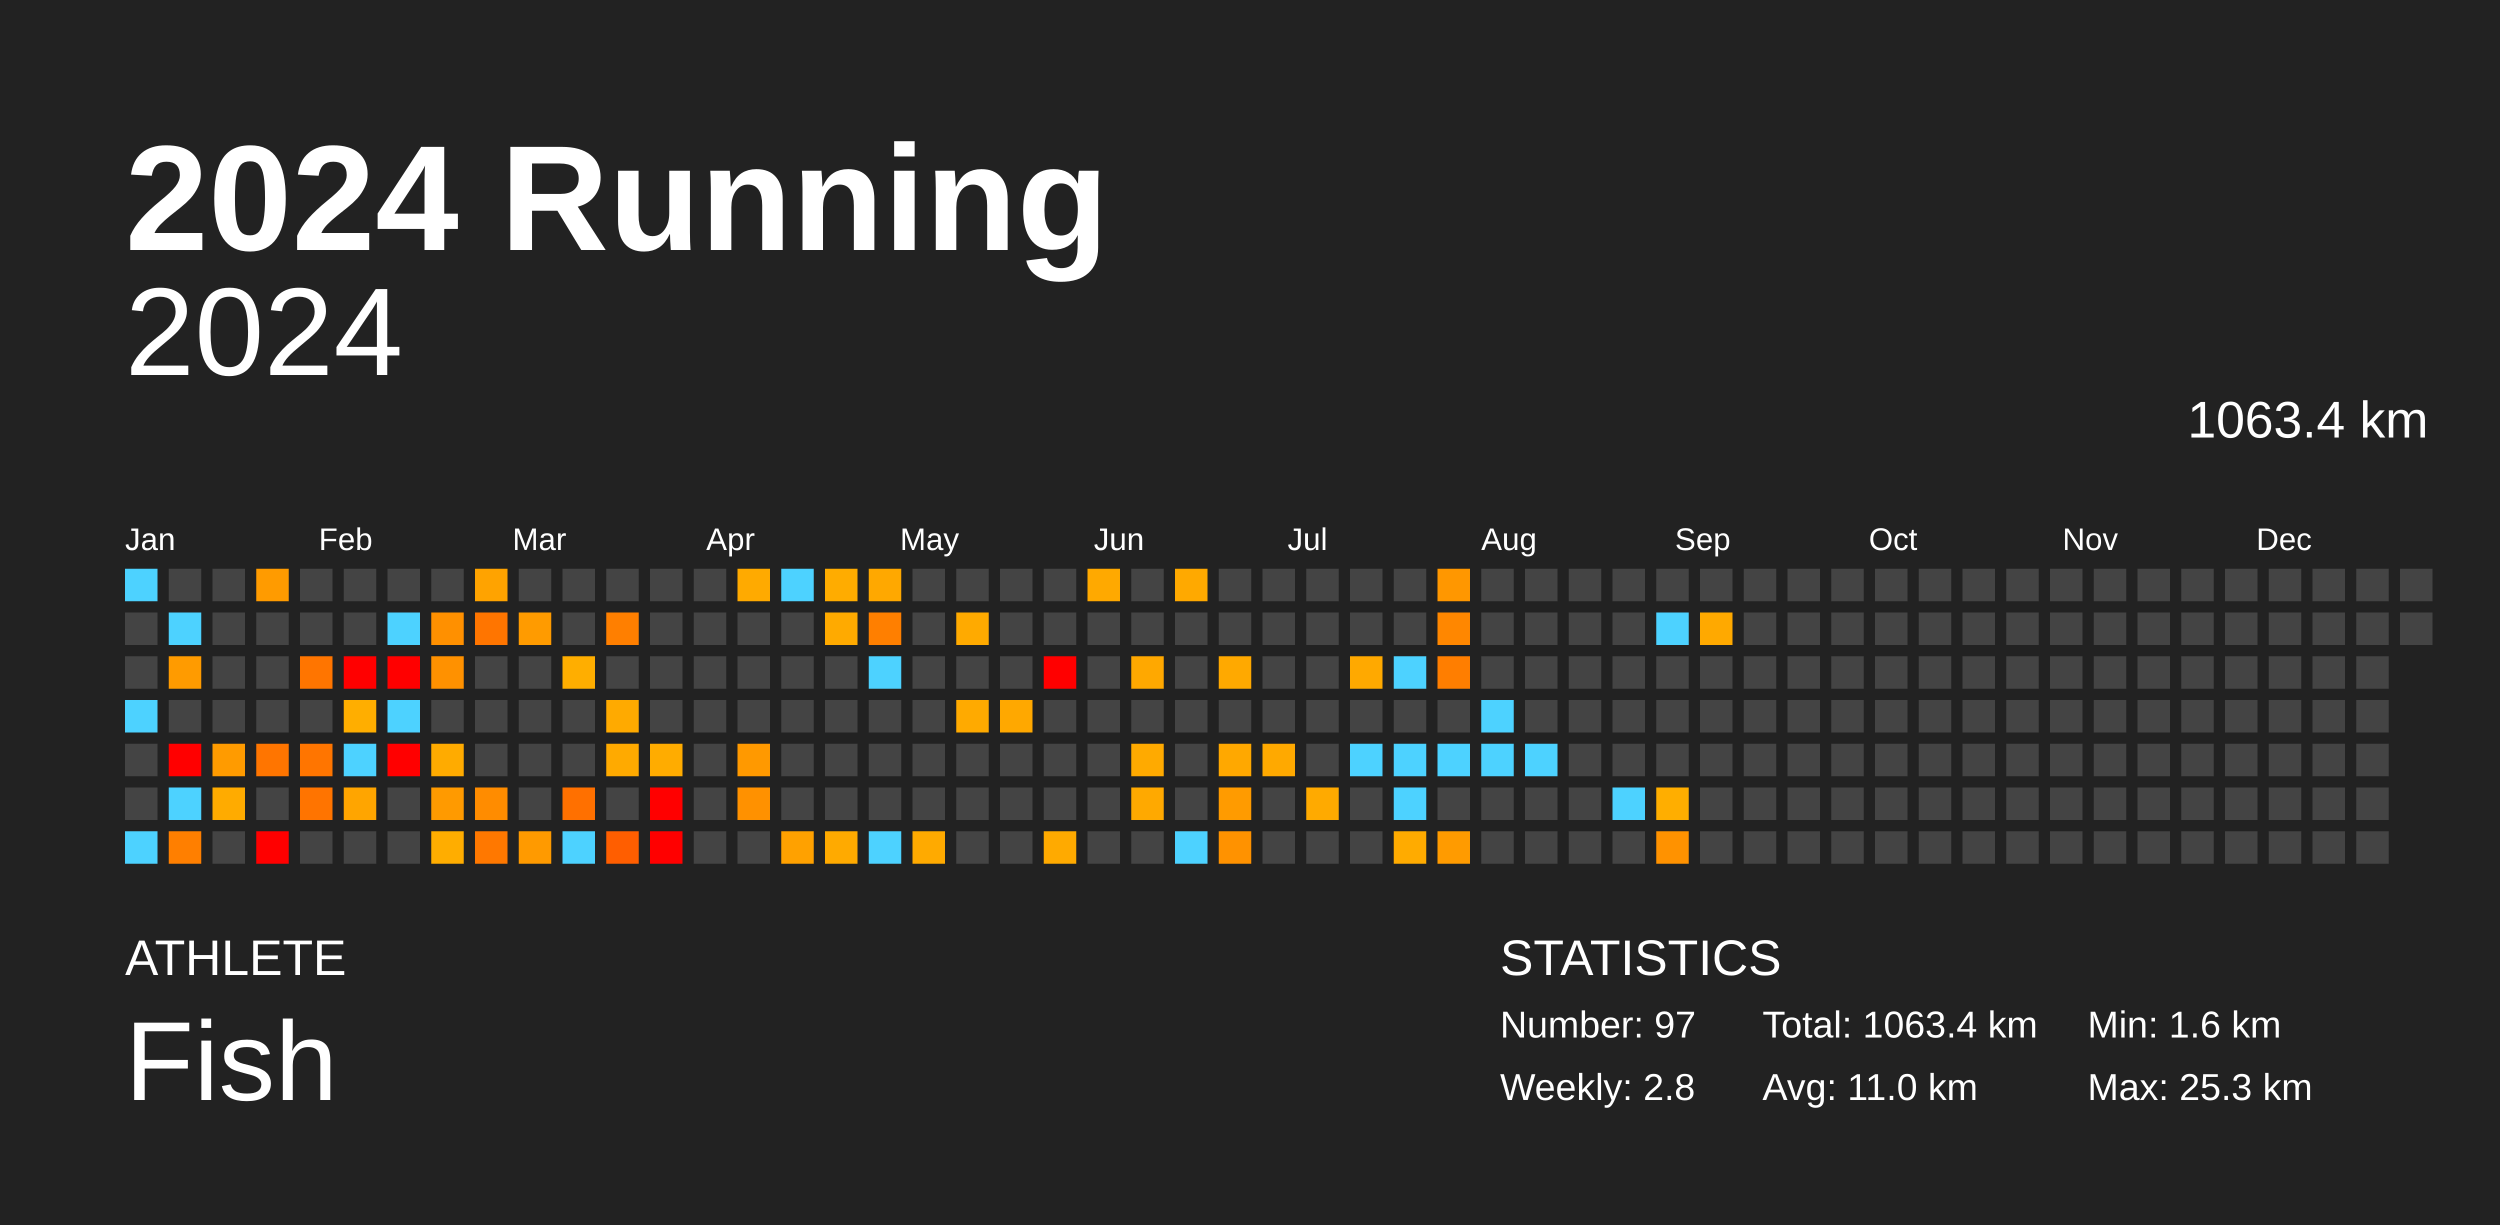
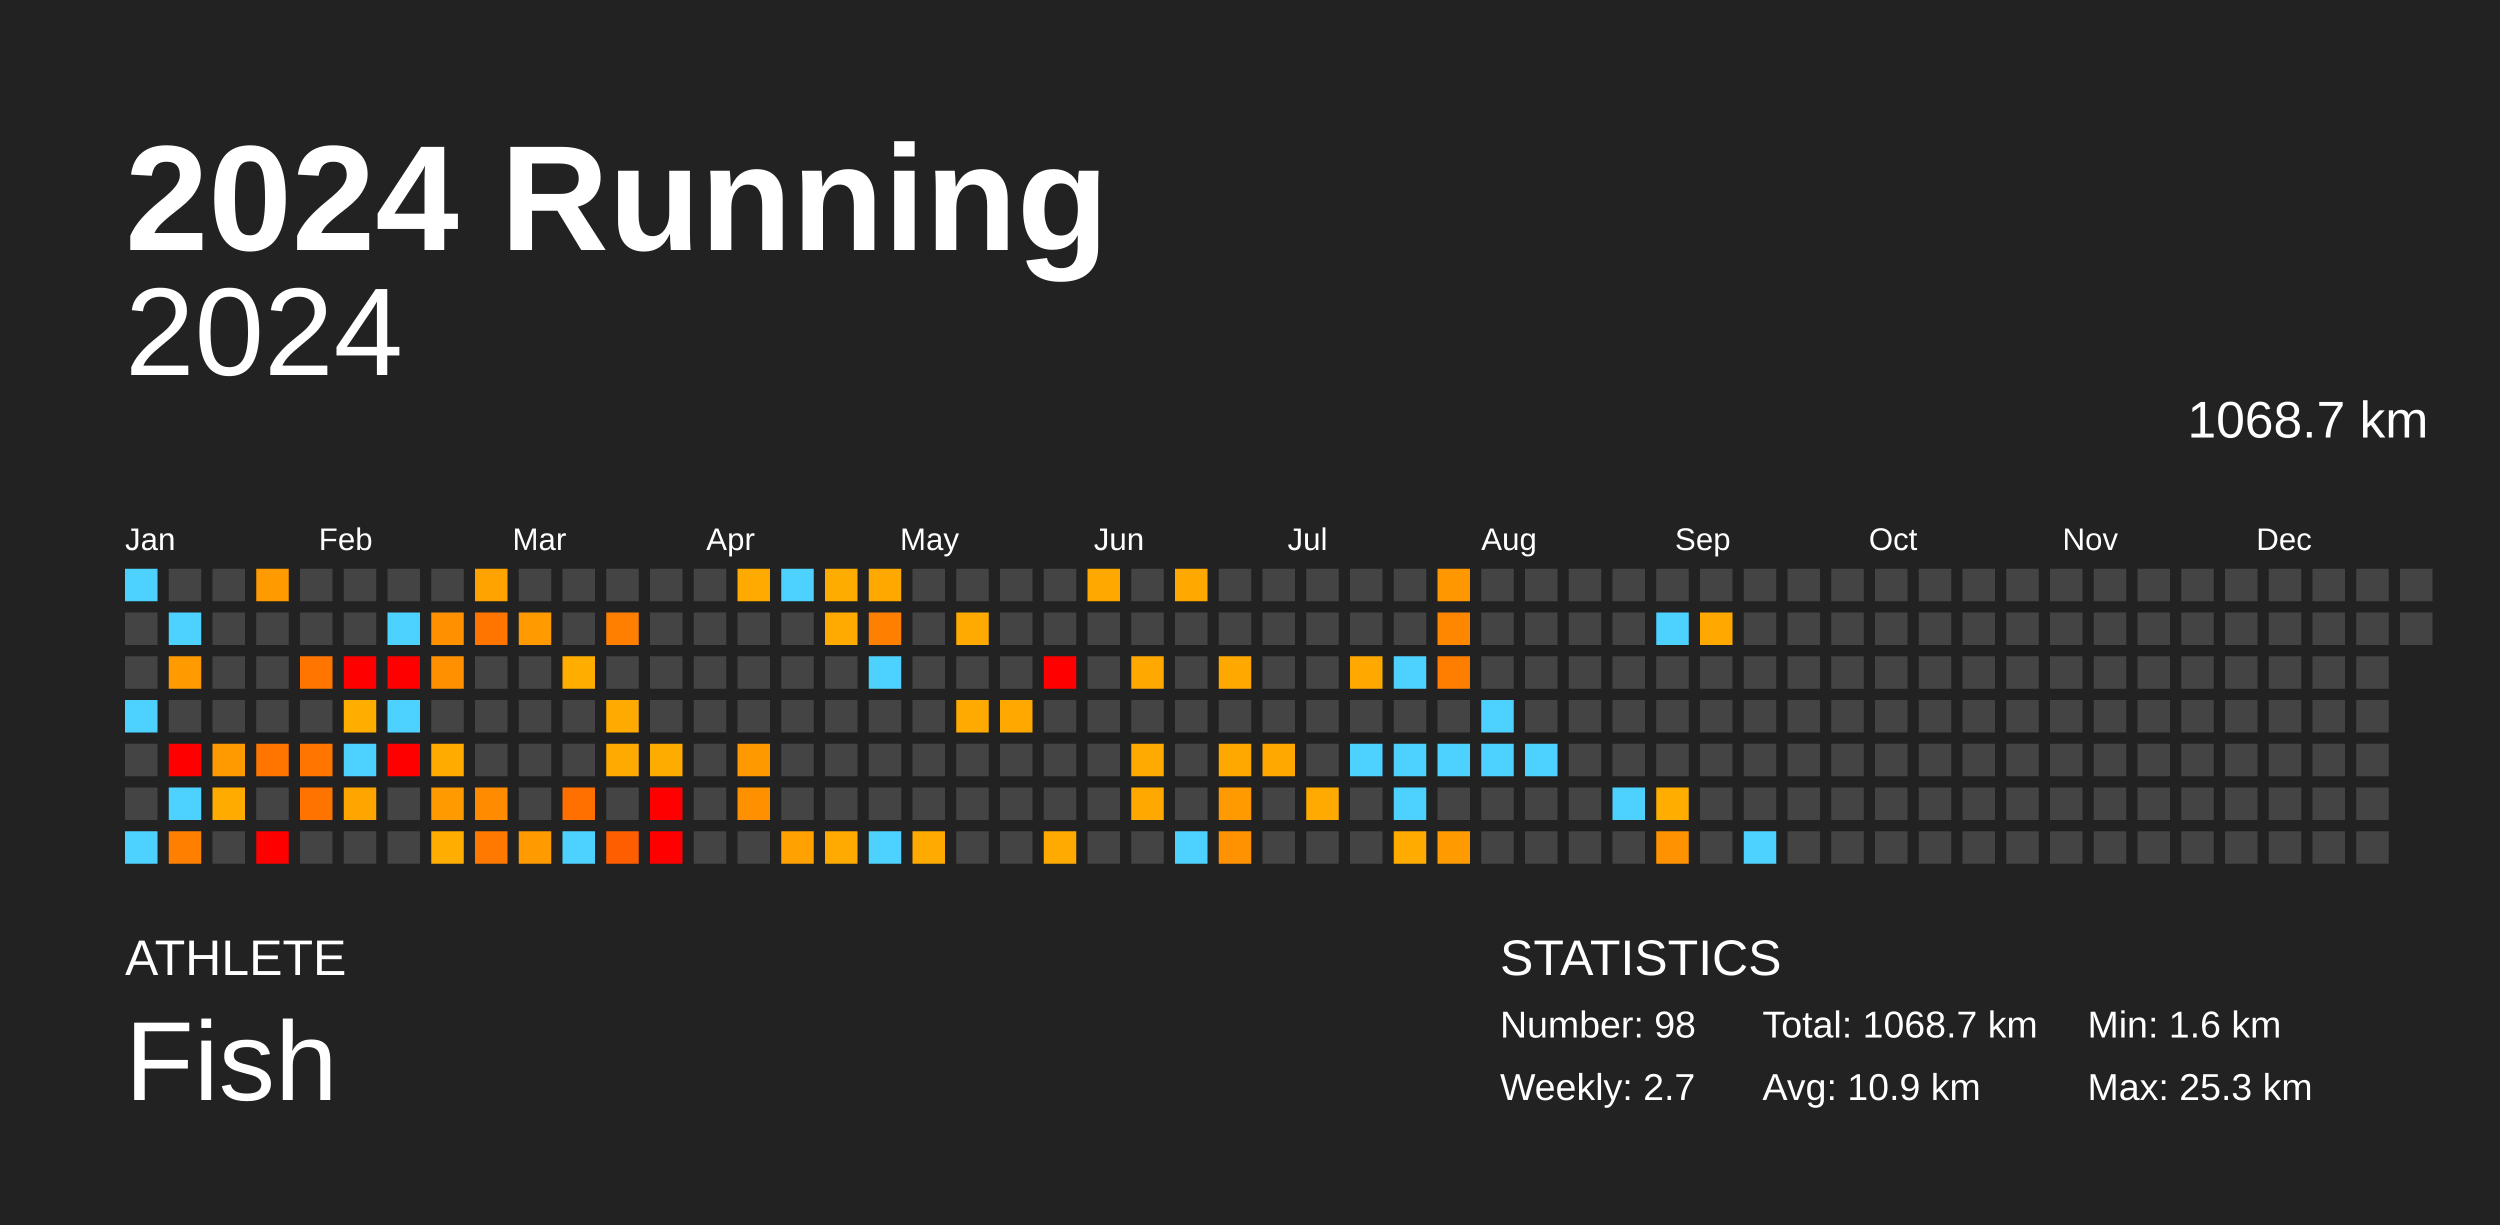
<svg xmlns="http://www.w3.org/2000/svg" baseProfile="full" height="98mm" version="1.1" viewBox="0,0,200,98" width="200mm">
  <defs />
  <rect fill="#222222" height="98" width="200" x="0" y="0" />
  <text fill="#FFFFFF" style="font-size:12px; font-family:Arial; font-weight:bold;" x="10" y="20">2024 Running</text>
  <text fill="#FFFFFF" style="font-size:4px; font-family:Arial" x="10" y="78">ATHLETE</text>
  <text fill="#FFFFFF" style="font-size:9px; font-family:Arial" x="10" y="88">Fish</text>
  <text fill="#FFFFFF" style="font-size:4px; font-family:Arial" x="120" y="78">STATISTICS</text>
-   <text fill="#FFFFFF" style="font-size:3px; font-family:Arial" x="120" y="83">Number: 97</text>
-   <text fill="#FFFFFF" style="font-size:3px; font-family:Arial" x="120" y="88">Weekly: 2.8</text>
-   <text fill="#FFFFFF" style="font-size:3px; font-family:Arial" x="141" y="83">Total: 1063.4 km</text>
-   <text fill="#FFFFFF" style="font-size:3px; font-family:Arial" x="141" y="88">Avg: 11.0 km</text>
+   <text fill="#FFFFFF" style="font-size:3px; font-family:Arial" x="120" y="83">Number: 98</text>
+   <text fill="#FFFFFF" style="font-size:3px; font-family:Arial" x="120" y="88">Weekly: 2.7</text>
+   <text fill="#FFFFFF" style="font-size:3px; font-family:Arial" x="141" y="83">Total: 1068.7 km</text>
+   <text fill="#FFFFFF" style="font-size:3px; font-family:Arial" x="141" y="88">Avg: 10.9 km</text>
  <text fill="#FFFFFF" style="font-size:3px; font-family:Arial" x="167" y="83">Min: 1.6 km</text>
  <text fill="#FFFFFF" style="font-size:3px; font-family:Arial" x="167" y="88">Max: 25.3 km</text>
  <text alignment-baseline="hanging" fill="#FFFFFF" style="font-size:10.0px; font-family:Arial;" x="10" y="30">2024</text>
-   <text alignment-baseline="hanging" fill="#FFFFFF" style="font-size:4.125px; font-family:Arial;" x="175" y="35">1063.4 km</text>
+   <text alignment-baseline="hanging" fill="#FFFFFF" style="font-size:4.125px; font-family:Arial;" x="175" y="35">1068.7 km</text>
  <text fill="#FFFFFF" style="font-size:2.5px; font-family:Arial" x="10.0" y="44">Jan</text>
  <text fill="#FFFFFF" style="font-size:2.5px; font-family:Arial" x="25.5" y="44">Feb</text>
  <text fill="#FFFFFF" style="font-size:2.5px; font-family:Arial" x="41.0" y="44">Mar</text>
  <text fill="#FFFFFF" style="font-size:2.5px; font-family:Arial" x="56.5" y="44">Apr</text>
  <text fill="#FFFFFF" style="font-size:2.5px; font-family:Arial" x="72.0" y="44">May</text>
  <text fill="#FFFFFF" style="font-size:2.5px; font-family:Arial" x="87.5" y="44">Jun</text>
  <text fill="#FFFFFF" style="font-size:2.5px; font-family:Arial" x="103.0" y="44">Jul</text>
  <text fill="#FFFFFF" style="font-size:2.5px; font-family:Arial" x="118.5" y="44">Aug</text>
  <text fill="#FFFFFF" style="font-size:2.5px; font-family:Arial" x="134.0" y="44">Sep</text>
  <text fill="#FFFFFF" style="font-size:2.5px; font-family:Arial" x="149.5" y="44">Oct</text>
  <text fill="#FFFFFF" style="font-size:2.5px; font-family:Arial" x="165.0" y="44">Nov</text>
  <text fill="#FFFFFF" style="font-size:2.5px; font-family:Arial" x="180.5" y="44">Dec</text>
  <rect fill="#4dd2ff" height="2.6" width="2.6" x="10.0" y="45.5" />
  <rect fill="#444444" height="2.6" width="2.6" x="10.0" y="49.0" />
  <rect fill="#444444" height="2.6" width="2.6" x="10.0" y="52.5" />
  <rect fill="#4dd2ff" height="2.6" width="2.6" x="10.0" y="56.0" />
  <rect fill="#444444" height="2.6" width="2.6" x="10.0" y="59.5" />
  <rect fill="#444444" height="2.6" width="2.6" x="10.0" y="63.0" />
  <rect fill="#4dd2ff" height="2.6" width="2.6" x="10.0" y="66.5" />
  <rect fill="#444444" height="2.6" width="2.6" x="13.5" y="45.5" />
  <rect fill="#4dd2ff" height="2.6" width="2.6" x="13.5" y="49.0" />
  <rect fill="#ff9b00" height="2.6" width="2.6" x="13.5" y="52.5" />
  <rect fill="#444444" height="2.6" width="2.6" x="13.5" y="56.0" />
  <rect fill="red" height="2.6" width="2.6" x="13.5" y="59.5" />
  <rect fill="#4dd2ff" height="2.6" width="2.6" x="13.5" y="63.0" />
  <rect fill="#ff7f00" height="2.6" width="2.6" x="13.5" y="66.5" />
  <rect fill="#444444" height="2.6" width="2.6" x="17.0" y="45.5" />
  <rect fill="#444444" height="2.6" width="2.6" x="17.0" y="49.0" />
  <rect fill="#444444" height="2.6" width="2.6" x="17.0" y="52.5" />
  <rect fill="#444444" height="2.6" width="2.6" x="17.0" y="56.0" />
  <rect fill="#ff9b00" height="2.6" width="2.6" x="17.0" y="59.5" />
  <rect fill="#ffab00" height="2.6" width="2.6" x="17.0" y="63.0" />
  <rect fill="#444444" height="2.6" width="2.6" x="17.0" y="66.5" />
  <rect fill="#ff9b00" height="2.6" width="2.6" x="20.5" y="45.5" />
  <rect fill="#444444" height="2.6" width="2.6" x="20.5" y="49.0" />
  <rect fill="#444444" height="2.6" width="2.6" x="20.5" y="52.5" />
  <rect fill="#444444" height="2.6" width="2.6" x="20.5" y="56.0" />
  <rect fill="#ff7500" height="2.6" width="2.6" x="20.5" y="59.5" />
  <rect fill="#444444" height="2.6" width="2.6" x="20.5" y="63.0" />
  <rect fill="red" height="2.6" width="2.6" x="20.5" y="66.5" />
  <rect fill="#444444" height="2.6" width="2.6" x="24.0" y="45.5" />
  <rect fill="#444444" height="2.6" width="2.6" x="24.0" y="49.0" />
  <rect fill="#ff7500" height="2.6" width="2.6" x="24.0" y="52.5" />
  <rect fill="#444444" height="2.6" width="2.6" x="24.0" y="56.0" />
  <rect fill="#ff7500" height="2.6" width="2.6" x="24.0" y="59.5" />
  <rect fill="#ff7400" height="2.6" width="2.6" x="24.0" y="63.0" />
  <rect fill="#444444" height="2.6" width="2.6" x="24.0" y="66.5" />
  <rect fill="#444444" height="2.6" width="2.6" x="27.5" y="45.5" />
  <rect fill="#444444" height="2.6" width="2.6" x="27.5" y="49.0" />
  <rect fill="red" height="2.6" width="2.6" x="27.5" y="52.5" />
  <rect fill="#ffae00" height="2.6" width="2.6" x="27.5" y="56.0" />
  <rect fill="#4dd2ff" height="2.6" width="2.6" x="27.5" y="59.5" />
  <rect fill="#ffa500" height="2.6" width="2.6" x="27.5" y="63.0" />
  <rect fill="#444444" height="2.6" width="2.6" x="27.5" y="66.5" />
  <rect fill="#444444" height="2.6" width="2.6" x="31.0" y="45.5" />
  <rect fill="#4dd2ff" height="2.6" width="2.6" x="31.0" y="49.0" />
  <rect fill="red" height="2.6" width="2.6" x="31.0" y="52.5" />
  <rect fill="#4dd2ff" height="2.6" width="2.6" x="31.0" y="56.0" />
  <rect fill="red" height="2.6" width="2.6" x="31.0" y="59.5" />
  <rect fill="#444444" height="2.6" width="2.6" x="31.0" y="63.0" />
  <rect fill="#444444" height="2.6" width="2.6" x="31.0" y="66.5" />
  <rect fill="#444444" height="2.6" width="2.6" x="34.5" y="45.5" />
  <rect fill="#ff9000" height="2.6" width="2.6" x="34.5" y="49.0" />
  <rect fill="#ff9100" height="2.6" width="2.6" x="34.5" y="52.5" />
  <rect fill="#444444" height="2.6" width="2.6" x="34.5" y="56.0" />
  <rect fill="#ffab00" height="2.6" width="2.6" x="34.5" y="59.5" />
  <rect fill="#ff9a00" height="2.6" width="2.6" x="34.5" y="63.0" />
  <rect fill="#ffad00" height="2.6" width="2.6" x="34.5" y="66.5" />
  <rect fill="#ffa300" height="2.6" width="2.6" x="38.0" y="45.5" />
  <rect fill="#ff7500" height="2.6" width="2.6" x="38.0" y="49.0" />
  <rect fill="#444444" height="2.6" width="2.6" x="38.0" y="52.5" />
  <rect fill="#444444" height="2.6" width="2.6" x="38.0" y="56.0" />
  <rect fill="#444444" height="2.6" width="2.6" x="38.0" y="59.5" />
  <rect fill="#ff8c00" height="2.6" width="2.6" x="38.0" y="63.0" />
  <rect fill="#ff7800" height="2.6" width="2.6" x="38.0" y="66.5" />
  <rect fill="#444444" height="2.6" width="2.6" x="41.5" y="45.5" />
  <rect fill="#ff9b00" height="2.6" width="2.6" x="41.5" y="49.0" />
  <rect fill="#444444" height="2.6" width="2.6" x="41.5" y="52.5" />
  <rect fill="#444444" height="2.6" width="2.6" x="41.5" y="56.0" />
  <rect fill="#444444" height="2.6" width="2.6" x="41.5" y="59.5" />
  <rect fill="#444444" height="2.6" width="2.6" x="41.5" y="63.0" />
  <rect fill="#ff9a00" height="2.6" width="2.6" x="41.5" y="66.5" />
  <rect fill="#444444" height="2.6" width="2.6" x="45.0" y="45.5" />
  <rect fill="#444444" height="2.6" width="2.6" x="45.0" y="49.0" />
  <rect fill="#ffae00" height="2.6" width="2.6" x="45.0" y="52.5" />
  <rect fill="#444444" height="2.6" width="2.6" x="45.0" y="56.0" />
  <rect fill="#444444" height="2.6" width="2.6" x="45.0" y="59.5" />
  <rect fill="#ff7000" height="2.6" width="2.6" x="45.0" y="63.0" />
  <rect fill="#4dd2ff" height="2.6" width="2.6" x="45.0" y="66.5" />
  <rect fill="#444444" height="2.6" width="2.6" x="48.5" y="45.5" />
  <rect fill="#ff7f00" height="2.6" width="2.6" x="48.5" y="49.0" />
  <rect fill="#444444" height="2.6" width="2.6" x="48.5" y="52.5" />
  <rect fill="#ffaa00" height="2.6" width="2.6" x="48.5" y="56.0" />
  <rect fill="#ffaa00" height="2.6" width="2.6" x="48.5" y="59.5" />
  <rect fill="#444444" height="2.6" width="2.6" x="48.5" y="63.0" />
  <rect fill="#ff5e00" height="2.6" width="2.6" x="48.5" y="66.5" />
  <rect fill="#444444" height="2.6" width="2.6" x="52.0" y="45.5" />
  <rect fill="#444444" height="2.6" width="2.6" x="52.0" y="49.0" />
  <rect fill="#444444" height="2.6" width="2.6" x="52.0" y="52.5" />
  <rect fill="#444444" height="2.6" width="2.6" x="52.0" y="56.0" />
  <rect fill="#ffac00" height="2.6" width="2.6" x="52.0" y="59.5" />
  <rect fill="red" height="2.6" width="2.6" x="52.0" y="63.0" />
  <rect fill="red" height="2.6" width="2.6" x="52.0" y="66.5" />
  <rect fill="#444444" height="2.6" width="2.6" x="55.5" y="45.5" />
  <rect fill="#444444" height="2.6" width="2.6" x="55.5" y="49.0" />
  <rect fill="#444444" height="2.6" width="2.6" x="55.5" y="52.5" />
  <rect fill="#444444" height="2.6" width="2.6" x="55.5" y="56.0" />
  <rect fill="#444444" height="2.6" width="2.6" x="55.5" y="59.5" />
  <rect fill="#444444" height="2.6" width="2.6" x="55.5" y="63.0" />
  <rect fill="#444444" height="2.6" width="2.6" x="55.5" y="66.5" />
  <rect fill="#ffaa00" height="2.6" width="2.6" x="59.0" y="45.5" />
  <rect fill="#444444" height="2.6" width="2.6" x="59.0" y="49.0" />
  <rect fill="#444444" height="2.6" width="2.6" x="59.0" y="52.5" />
  <rect fill="#444444" height="2.6" width="2.6" x="59.0" y="56.0" />
  <rect fill="#ff9900" height="2.6" width="2.6" x="59.0" y="59.5" />
  <rect fill="#ff9100" height="2.6" width="2.6" x="59.0" y="63.0" />
  <rect fill="#444444" height="2.6" width="2.6" x="59.0" y="66.5" />
  <rect fill="#4dd2ff" height="2.6" width="2.6" x="62.5" y="45.5" />
  <rect fill="#444444" height="2.6" width="2.6" x="62.5" y="49.0" />
  <rect fill="#444444" height="2.6" width="2.6" x="62.5" y="52.5" />
  <rect fill="#444444" height="2.6" width="2.6" x="62.5" y="56.0" />
  <rect fill="#444444" height="2.6" width="2.6" x="62.5" y="59.5" />
  <rect fill="#444444" height="2.6" width="2.6" x="62.5" y="63.0" />
  <rect fill="#ffa100" height="2.6" width="2.6" x="62.5" y="66.5" />
  <rect fill="#ffac00" height="2.6" width="2.6" x="66.0" y="45.5" />
  <rect fill="#ffaa00" height="2.6" width="2.6" x="66.0" y="49.0" />
  <rect fill="#444444" height="2.6" width="2.6" x="66.0" y="52.5" />
  <rect fill="#444444" height="2.6" width="2.6" x="66.0" y="56.0" />
  <rect fill="#444444" height="2.6" width="2.6" x="66.0" y="59.5" />
  <rect fill="#444444" height="2.6" width="2.6" x="66.0" y="63.0" />
  <rect fill="#ffaa00" height="2.6" width="2.6" x="66.0" y="66.5" />
  <rect fill="#ffa800" height="2.6" width="2.6" x="69.5" y="45.5" />
  <rect fill="#ff7f00" height="2.6" width="2.6" x="69.5" y="49.0" />
  <rect fill="#4dd2ff" height="2.6" width="2.6" x="69.5" y="52.5" />
  <rect fill="#444444" height="2.6" width="2.6" x="69.5" y="56.0" />
  <rect fill="#444444" height="2.6" width="2.6" x="69.5" y="59.5" />
  <rect fill="#444444" height="2.6" width="2.6" x="69.5" y="63.0" />
  <rect fill="#4dd2ff" height="2.6" width="2.6" x="69.5" y="66.5" />
  <rect fill="#444444" height="2.6" width="2.6" x="73.0" y="45.5" />
  <rect fill="#444444" height="2.6" width="2.6" x="73.0" y="49.0" />
  <rect fill="#444444" height="2.6" width="2.6" x="73.0" y="52.5" />
  <rect fill="#444444" height="2.6" width="2.6" x="73.0" y="56.0" />
  <rect fill="#444444" height="2.6" width="2.6" x="73.0" y="59.5" />
  <rect fill="#444444" height="2.6" width="2.6" x="73.0" y="63.0" />
  <rect fill="#ffaa00" height="2.6" width="2.6" x="73.0" y="66.5" />
  <rect fill="#444444" height="2.6" width="2.6" x="76.5" y="45.5" />
  <rect fill="#ffaa00" height="2.6" width="2.6" x="76.5" y="49.0" />
  <rect fill="#444444" height="2.6" width="2.6" x="76.5" y="52.5" />
  <rect fill="#ffaa00" height="2.6" width="2.6" x="76.5" y="56.0" />
  <rect fill="#444444" height="2.6" width="2.6" x="76.5" y="59.5" />
  <rect fill="#444444" height="2.6" width="2.6" x="76.5" y="63.0" />
  <rect fill="#444444" height="2.6" width="2.6" x="76.5" y="66.5" />
  <rect fill="#444444" height="2.6" width="2.6" x="80.0" y="45.5" />
  <rect fill="#444444" height="2.6" width="2.6" x="80.0" y="49.0" />
  <rect fill="#444444" height="2.6" width="2.6" x="80.0" y="52.5" />
  <rect fill="#ffa800" height="2.6" width="2.6" x="80.0" y="56.0" />
  <rect fill="#444444" height="2.6" width="2.6" x="80.0" y="59.5" />
  <rect fill="#444444" height="2.6" width="2.6" x="80.0" y="63.0" />
  <rect fill="#444444" height="2.6" width="2.6" x="80.0" y="66.5" />
  <rect fill="#444444" height="2.6" width="2.6" x="83.5" y="45.5" />
  <rect fill="#444444" height="2.6" width="2.6" x="83.5" y="49.0" />
  <rect fill="red" height="2.6" width="2.6" x="83.5" y="52.5" />
  <rect fill="#444444" height="2.6" width="2.6" x="83.5" y="56.0" />
  <rect fill="#444444" height="2.6" width="2.6" x="83.5" y="59.5" />
  <rect fill="#444444" height="2.6" width="2.6" x="83.5" y="63.0" />
  <rect fill="#ffaa00" height="2.6" width="2.6" x="83.5" y="66.5" />
  <rect fill="#ffa900" height="2.6" width="2.6" x="87.0" y="45.5" />
  <rect fill="#444444" height="2.6" width="2.6" x="87.0" y="49.0" />
  <rect fill="#444444" height="2.6" width="2.6" x="87.0" y="52.5" />
  <rect fill="#444444" height="2.6" width="2.6" x="87.0" y="56.0" />
  <rect fill="#444444" height="2.6" width="2.6" x="87.0" y="59.5" />
  <rect fill="#444444" height="2.6" width="2.6" x="87.0" y="63.0" />
  <rect fill="#444444" height="2.6" width="2.6" x="87.0" y="66.5" />
  <rect fill="#444444" height="2.6" width="2.6" x="90.5" y="45.5" />
  <rect fill="#444444" height="2.6" width="2.6" x="90.5" y="49.0" />
  <rect fill="#ffa800" height="2.6" width="2.6" x="90.5" y="52.5" />
  <rect fill="#444444" height="2.6" width="2.6" x="90.5" y="56.0" />
  <rect fill="#ffaa00" height="2.6" width="2.6" x="90.5" y="59.5" />
  <rect fill="#ffa900" height="2.6" width="2.6" x="90.5" y="63.0" />
  <rect fill="#444444" height="2.6" width="2.6" x="90.5" y="66.5" />
  <rect fill="#ffa900" height="2.6" width="2.6" x="94.0" y="45.5" />
  <rect fill="#444444" height="2.6" width="2.6" x="94.0" y="49.0" />
  <rect fill="#444444" height="2.6" width="2.6" x="94.0" y="52.5" />
  <rect fill="#444444" height="2.6" width="2.6" x="94.0" y="56.0" />
  <rect fill="#444444" height="2.6" width="2.6" x="94.0" y="59.5" />
  <rect fill="#444444" height="2.6" width="2.6" x="94.0" y="63.0" />
  <rect fill="#4dd2ff" height="2.6" width="2.6" x="94.0" y="66.5" />
  <rect fill="#444444" height="2.6" width="2.6" x="97.5" y="45.5" />
  <rect fill="#444444" height="2.6" width="2.6" x="97.5" y="49.0" />
  <rect fill="#ffa900" height="2.6" width="2.6" x="97.5" y="52.5" />
  <rect fill="#444444" height="2.6" width="2.6" x="97.5" y="56.0" />
  <rect fill="#ffa800" height="2.6" width="2.6" x="97.5" y="59.5" />
  <rect fill="#ff9b00" height="2.6" width="2.6" x="97.5" y="63.0" />
  <rect fill="#ff9200" height="2.6" width="2.6" x="97.5" y="66.5" />
  <rect fill="#444444" height="2.6" width="2.6" x="101.0" y="45.5" />
  <rect fill="#444444" height="2.6" width="2.6" x="101.0" y="49.0" />
  <rect fill="#444444" height="2.6" width="2.6" x="101.0" y="52.5" />
  <rect fill="#444444" height="2.6" width="2.6" x="101.0" y="56.0" />
  <rect fill="#ffa900" height="2.6" width="2.6" x="101.0" y="59.5" />
  <rect fill="#444444" height="2.6" width="2.6" x="101.0" y="63.0" />
  <rect fill="#444444" height="2.6" width="2.6" x="101.0" y="66.5" />
  <rect fill="#444444" height="2.6" width="2.6" x="104.5" y="45.5" />
  <rect fill="#444444" height="2.6" width="2.6" x="104.5" y="49.0" />
  <rect fill="#444444" height="2.6" width="2.6" x="104.5" y="52.5" />
  <rect fill="#444444" height="2.6" width="2.6" x="104.5" y="56.0" />
  <rect fill="#444444" height="2.6" width="2.6" x="104.5" y="59.5" />
  <rect fill="#ffaa00" height="2.6" width="2.6" x="104.5" y="63.0" />
  <rect fill="#444444" height="2.6" width="2.6" x="104.5" y="66.5" />
  <rect fill="#444444" height="2.6" width="2.6" x="108.0" y="45.5" />
  <rect fill="#444444" height="2.6" width="2.6" x="108.0" y="49.0" />
  <rect fill="#ffa900" height="2.6" width="2.6" x="108.0" y="52.5" />
  <rect fill="#444444" height="2.6" width="2.6" x="108.0" y="56.0" />
  <rect fill="#4dd2ff" height="2.6" width="2.6" x="108.0" y="59.5" />
  <rect fill="#444444" height="2.6" width="2.6" x="108.0" y="63.0" />
  <rect fill="#444444" height="2.6" width="2.6" x="108.0" y="66.5" />
  <rect fill="#444444" height="2.6" width="2.6" x="111.5" y="45.5" />
  <rect fill="#444444" height="2.6" width="2.6" x="111.5" y="49.0" />
  <rect fill="#4dd2ff" height="2.6" width="2.6" x="111.5" y="52.5" />
  <rect fill="#444444" height="2.6" width="2.6" x="111.5" y="56.0" />
  <rect fill="#4dd2ff" height="2.6" width="2.6" x="111.5" y="59.5" />
  <rect fill="#4dd2ff" height="2.6" width="2.6" x="111.5" y="63.0" />
  <rect fill="#ffab00" height="2.6" width="2.6" x="111.5" y="66.5" />
  <rect fill="#ff9700" height="2.6" width="2.6" x="115.0" y="45.5" />
  <rect fill="#ff8700" height="2.6" width="2.6" x="115.0" y="49.0" />
  <rect fill="#ff7e00" height="2.6" width="2.6" x="115.0" y="52.5" />
  <rect fill="#444444" height="2.6" width="2.6" x="115.0" y="56.0" />
  <rect fill="#4dd2ff" height="2.6" width="2.6" x="115.0" y="59.5" />
  <rect fill="#444444" height="2.6" width="2.6" x="115.0" y="63.0" />
  <rect fill="#ff9b00" height="2.6" width="2.6" x="115.0" y="66.5" />
  <rect fill="#444444" height="2.6" width="2.6" x="118.5" y="45.5" />
  <rect fill="#444444" height="2.6" width="2.6" x="118.5" y="49.0" />
  <rect fill="#444444" height="2.6" width="2.6" x="118.5" y="52.5" />
  <rect fill="#4dd2ff" height="2.6" width="2.6" x="118.5" y="56.0" />
  <rect fill="#4dd2ff" height="2.6" width="2.6" x="118.5" y="59.5" />
  <rect fill="#444444" height="2.6" width="2.6" x="118.5" y="63.0" />
  <rect fill="#444444" height="2.6" width="2.6" x="118.5" y="66.5" />
  <rect fill="#444444" height="2.6" width="2.6" x="122.0" y="45.5" />
  <rect fill="#444444" height="2.6" width="2.6" x="122.0" y="49.0" />
  <rect fill="#444444" height="2.6" width="2.6" x="122.0" y="52.5" />
  <rect fill="#444444" height="2.6" width="2.6" x="122.0" y="56.0" />
  <rect fill="#4dd2ff" height="2.6" width="2.6" x="122.0" y="59.5" />
  <rect fill="#444444" height="2.6" width="2.6" x="122.0" y="63.0" />
  <rect fill="#444444" height="2.6" width="2.6" x="122.0" y="66.5" />
  <rect fill="#444444" height="2.6" width="2.6" x="125.5" y="45.5" />
  <rect fill="#444444" height="2.6" width="2.6" x="125.5" y="49.0" />
  <rect fill="#444444" height="2.6" width="2.6" x="125.5" y="52.5" />
  <rect fill="#444444" height="2.6" width="2.6" x="125.5" y="56.0" />
  <rect fill="#444444" height="2.6" width="2.6" x="125.5" y="59.5" />
  <rect fill="#444444" height="2.6" width="2.6" x="125.5" y="63.0" />
  <rect fill="#444444" height="2.6" width="2.6" x="125.5" y="66.5" />
  <rect fill="#444444" height="2.6" width="2.6" x="129.0" y="45.5" />
  <rect fill="#444444" height="2.6" width="2.6" x="129.0" y="49.0" />
  <rect fill="#444444" height="2.6" width="2.6" x="129.0" y="52.5" />
  <rect fill="#444444" height="2.6" width="2.6" x="129.0" y="56.0" />
  <rect fill="#444444" height="2.6" width="2.6" x="129.0" y="59.5" />
  <rect fill="#4dd2ff" height="2.6" width="2.6" x="129.0" y="63.0" />
  <rect fill="#444444" height="2.6" width="2.6" x="129.0" y="66.5" />
  <rect fill="#444444" height="2.6" width="2.6" x="132.5" y="45.5" />
  <rect fill="#4dd2ff" height="2.6" width="2.6" x="132.5" y="49.0" />
  <rect fill="#444444" height="2.6" width="2.6" x="132.5" y="52.5" />
  <rect fill="#444444" height="2.6" width="2.6" x="132.5" y="56.0" />
  <rect fill="#444444" height="2.6" width="2.6" x="132.5" y="59.5" />
  <rect fill="#ffae00" height="2.6" width="2.6" x="132.5" y="63.0" />
  <rect fill="#ff9200" height="2.6" width="2.6" x="132.5" y="66.5" />
  <rect fill="#444444" height="2.6" width="2.6" x="136.0" y="45.5" />
  <rect fill="#ffa900" height="2.6" width="2.6" x="136.0" y="49.0" />
  <rect fill="#444444" height="2.6" width="2.6" x="136.0" y="52.5" />
  <rect fill="#444444" height="2.6" width="2.6" x="136.0" y="56.0" />
  <rect fill="#444444" height="2.6" width="2.6" x="136.0" y="59.5" />
  <rect fill="#444444" height="2.6" width="2.6" x="136.0" y="63.0" />
  <rect fill="#444444" height="2.6" width="2.6" x="136.0" y="66.5" />
  <rect fill="#444444" height="2.6" width="2.6" x="139.5" y="45.5" />
  <rect fill="#444444" height="2.6" width="2.6" x="139.5" y="49.0" />
  <rect fill="#444444" height="2.6" width="2.6" x="139.5" y="52.5" />
  <rect fill="#444444" height="2.6" width="2.6" x="139.5" y="56.0" />
  <rect fill="#444444" height="2.6" width="2.6" x="139.5" y="59.5" />
  <rect fill="#444444" height="2.6" width="2.6" x="139.5" y="63.0" />
-   <rect fill="#444444" height="2.6" width="2.6" x="139.5" y="66.5" />
+   <rect fill="#4dd2ff" height="2.6" width="2.6" x="139.5" y="66.5" />
  <rect fill="#444444" height="2.6" width="2.6" x="143.0" y="45.5" />
  <rect fill="#444444" height="2.6" width="2.6" x="143.0" y="49.0" />
  <rect fill="#444444" height="2.6" width="2.6" x="143.0" y="52.5" />
  <rect fill="#444444" height="2.6" width="2.6" x="143.0" y="56.0" />
  <rect fill="#444444" height="2.6" width="2.6" x="143.0" y="59.5" />
  <rect fill="#444444" height="2.6" width="2.6" x="143.0" y="63.0" />
  <rect fill="#444444" height="2.6" width="2.6" x="143.0" y="66.5" />
  <rect fill="#444444" height="2.6" width="2.6" x="146.5" y="45.5" />
  <rect fill="#444444" height="2.6" width="2.6" x="146.5" y="49.0" />
  <rect fill="#444444" height="2.6" width="2.6" x="146.5" y="52.5" />
  <rect fill="#444444" height="2.6" width="2.6" x="146.5" y="56.0" />
  <rect fill="#444444" height="2.6" width="2.6" x="146.5" y="59.5" />
  <rect fill="#444444" height="2.6" width="2.6" x="146.5" y="63.0" />
  <rect fill="#444444" height="2.6" width="2.6" x="146.5" y="66.5" />
  <rect fill="#444444" height="2.6" width="2.6" x="150.0" y="45.5" />
  <rect fill="#444444" height="2.6" width="2.6" x="150.0" y="49.0" />
  <rect fill="#444444" height="2.6" width="2.6" x="150.0" y="52.5" />
  <rect fill="#444444" height="2.6" width="2.6" x="150.0" y="56.0" />
  <rect fill="#444444" height="2.6" width="2.6" x="150.0" y="59.5" />
  <rect fill="#444444" height="2.6" width="2.6" x="150.0" y="63.0" />
  <rect fill="#444444" height="2.6" width="2.6" x="150.0" y="66.5" />
  <rect fill="#444444" height="2.6" width="2.6" x="153.5" y="45.5" />
  <rect fill="#444444" height="2.6" width="2.6" x="153.5" y="49.0" />
  <rect fill="#444444" height="2.6" width="2.6" x="153.5" y="52.5" />
  <rect fill="#444444" height="2.6" width="2.6" x="153.5" y="56.0" />
  <rect fill="#444444" height="2.6" width="2.6" x="153.5" y="59.5" />
  <rect fill="#444444" height="2.6" width="2.6" x="153.5" y="63.0" />
  <rect fill="#444444" height="2.6" width="2.6" x="153.5" y="66.5" />
  <rect fill="#444444" height="2.6" width="2.6" x="157.0" y="45.5" />
  <rect fill="#444444" height="2.6" width="2.6" x="157.0" y="49.0" />
  <rect fill="#444444" height="2.6" width="2.6" x="157.0" y="52.5" />
  <rect fill="#444444" height="2.6" width="2.6" x="157.0" y="56.0" />
  <rect fill="#444444" height="2.6" width="2.6" x="157.0" y="59.5" />
  <rect fill="#444444" height="2.6" width="2.6" x="157.0" y="63.0" />
  <rect fill="#444444" height="2.6" width="2.6" x="157.0" y="66.5" />
  <rect fill="#444444" height="2.6" width="2.6" x="160.5" y="45.5" />
  <rect fill="#444444" height="2.6" width="2.6" x="160.5" y="49.0" />
  <rect fill="#444444" height="2.6" width="2.6" x="160.5" y="52.5" />
  <rect fill="#444444" height="2.6" width="2.6" x="160.5" y="56.0" />
  <rect fill="#444444" height="2.6" width="2.6" x="160.5" y="59.5" />
  <rect fill="#444444" height="2.6" width="2.6" x="160.5" y="63.0" />
  <rect fill="#444444" height="2.6" width="2.6" x="160.5" y="66.5" />
  <rect fill="#444444" height="2.6" width="2.6" x="164.0" y="45.5" />
  <rect fill="#444444" height="2.6" width="2.6" x="164.0" y="49.0" />
  <rect fill="#444444" height="2.6" width="2.6" x="164.0" y="52.5" />
  <rect fill="#444444" height="2.6" width="2.6" x="164.0" y="56.0" />
  <rect fill="#444444" height="2.6" width="2.6" x="164.0" y="59.5" />
  <rect fill="#444444" height="2.6" width="2.6" x="164.0" y="63.0" />
  <rect fill="#444444" height="2.6" width="2.6" x="164.0" y="66.5" />
  <rect fill="#444444" height="2.6" width="2.6" x="167.5" y="45.5" />
  <rect fill="#444444" height="2.6" width="2.6" x="167.5" y="49.0" />
  <rect fill="#444444" height="2.6" width="2.6" x="167.5" y="52.5" />
  <rect fill="#444444" height="2.6" width="2.6" x="167.5" y="56.0" />
  <rect fill="#444444" height="2.6" width="2.6" x="167.5" y="59.5" />
  <rect fill="#444444" height="2.6" width="2.6" x="167.5" y="63.0" />
  <rect fill="#444444" height="2.6" width="2.6" x="167.5" y="66.5" />
  <rect fill="#444444" height="2.6" width="2.6" x="171.0" y="45.5" />
  <rect fill="#444444" height="2.6" width="2.6" x="171.0" y="49.0" />
  <rect fill="#444444" height="2.6" width="2.6" x="171.0" y="52.5" />
  <rect fill="#444444" height="2.6" width="2.6" x="171.0" y="56.0" />
  <rect fill="#444444" height="2.6" width="2.6" x="171.0" y="59.5" />
  <rect fill="#444444" height="2.6" width="2.6" x="171.0" y="63.0" />
  <rect fill="#444444" height="2.6" width="2.6" x="171.0" y="66.5" />
  <rect fill="#444444" height="2.6" width="2.6" x="174.5" y="45.5" />
  <rect fill="#444444" height="2.6" width="2.6" x="174.5" y="49.0" />
  <rect fill="#444444" height="2.6" width="2.6" x="174.5" y="52.5" />
  <rect fill="#444444" height="2.6" width="2.6" x="174.5" y="56.0" />
  <rect fill="#444444" height="2.6" width="2.6" x="174.5" y="59.5" />
  <rect fill="#444444" height="2.6" width="2.6" x="174.5" y="63.0" />
  <rect fill="#444444" height="2.6" width="2.6" x="174.5" y="66.5" />
  <rect fill="#444444" height="2.6" width="2.6" x="178.0" y="45.5" />
  <rect fill="#444444" height="2.6" width="2.6" x="178.0" y="49.0" />
  <rect fill="#444444" height="2.6" width="2.6" x="178.0" y="52.5" />
  <rect fill="#444444" height="2.6" width="2.6" x="178.0" y="56.0" />
  <rect fill="#444444" height="2.6" width="2.6" x="178.0" y="59.5" />
  <rect fill="#444444" height="2.6" width="2.6" x="178.0" y="63.0" />
  <rect fill="#444444" height="2.6" width="2.6" x="178.0" y="66.5" />
  <rect fill="#444444" height="2.6" width="2.6" x="181.5" y="45.5" />
  <rect fill="#444444" height="2.6" width="2.6" x="181.5" y="49.0" />
  <rect fill="#444444" height="2.6" width="2.6" x="181.5" y="52.5" />
  <rect fill="#444444" height="2.6" width="2.6" x="181.5" y="56.0" />
  <rect fill="#444444" height="2.6" width="2.6" x="181.5" y="59.5" />
  <rect fill="#444444" height="2.6" width="2.6" x="181.5" y="63.0" />
  <rect fill="#444444" height="2.6" width="2.6" x="181.5" y="66.5" />
  <rect fill="#444444" height="2.6" width="2.6" x="185.0" y="45.5" />
  <rect fill="#444444" height="2.6" width="2.6" x="185.0" y="49.0" />
  <rect fill="#444444" height="2.6" width="2.6" x="185.0" y="52.5" />
  <rect fill="#444444" height="2.6" width="2.6" x="185.0" y="56.0" />
  <rect fill="#444444" height="2.6" width="2.6" x="185.0" y="59.5" />
  <rect fill="#444444" height="2.6" width="2.6" x="185.0" y="63.0" />
  <rect fill="#444444" height="2.6" width="2.6" x="185.0" y="66.5" />
  <rect fill="#444444" height="2.6" width="2.6" x="188.5" y="45.5" />
  <rect fill="#444444" height="2.6" width="2.6" x="188.5" y="49.0" />
  <rect fill="#444444" height="2.6" width="2.6" x="188.5" y="52.5" />
  <rect fill="#444444" height="2.6" width="2.6" x="188.5" y="56.0" />
  <rect fill="#444444" height="2.6" width="2.6" x="188.5" y="59.5" />
  <rect fill="#444444" height="2.6" width="2.6" x="188.5" y="63.0" />
  <rect fill="#444444" height="2.6" width="2.6" x="188.5" y="66.5" />
  <rect fill="#444444" height="2.6" width="2.6" x="192.0" y="45.5" />
  <rect fill="#444444" height="2.6" width="2.6" x="192.0" y="49.0" />
</svg>
